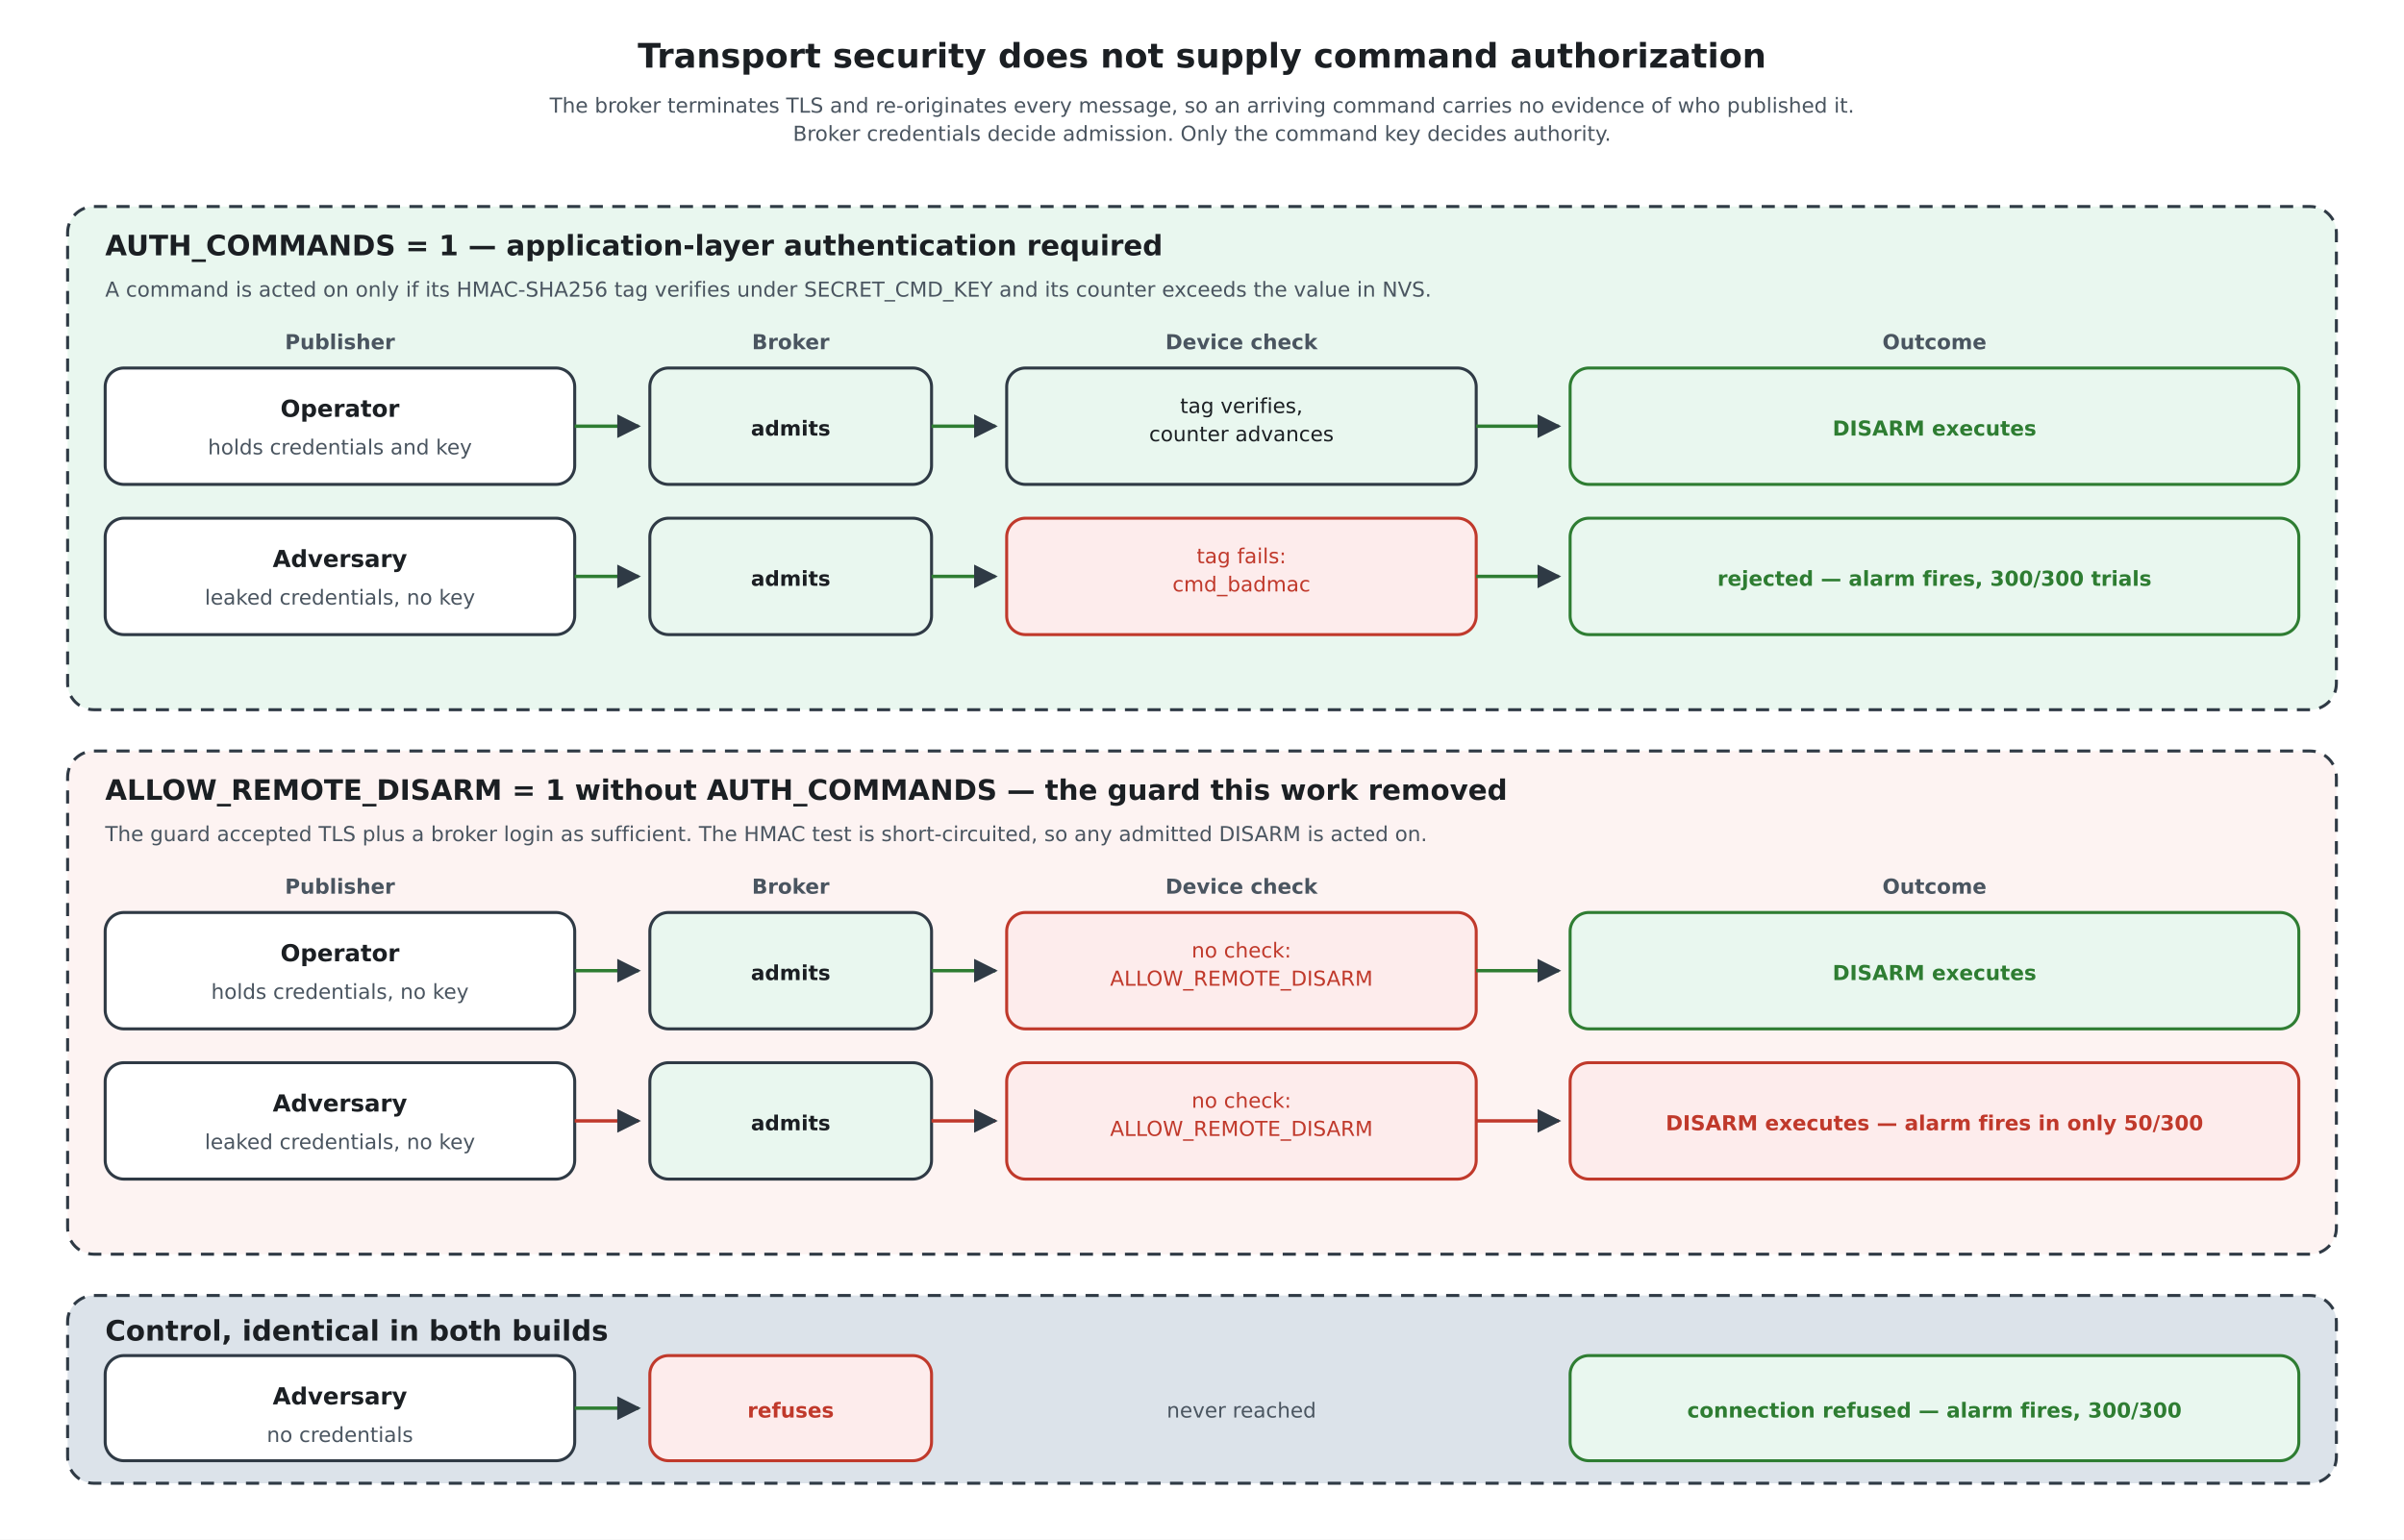
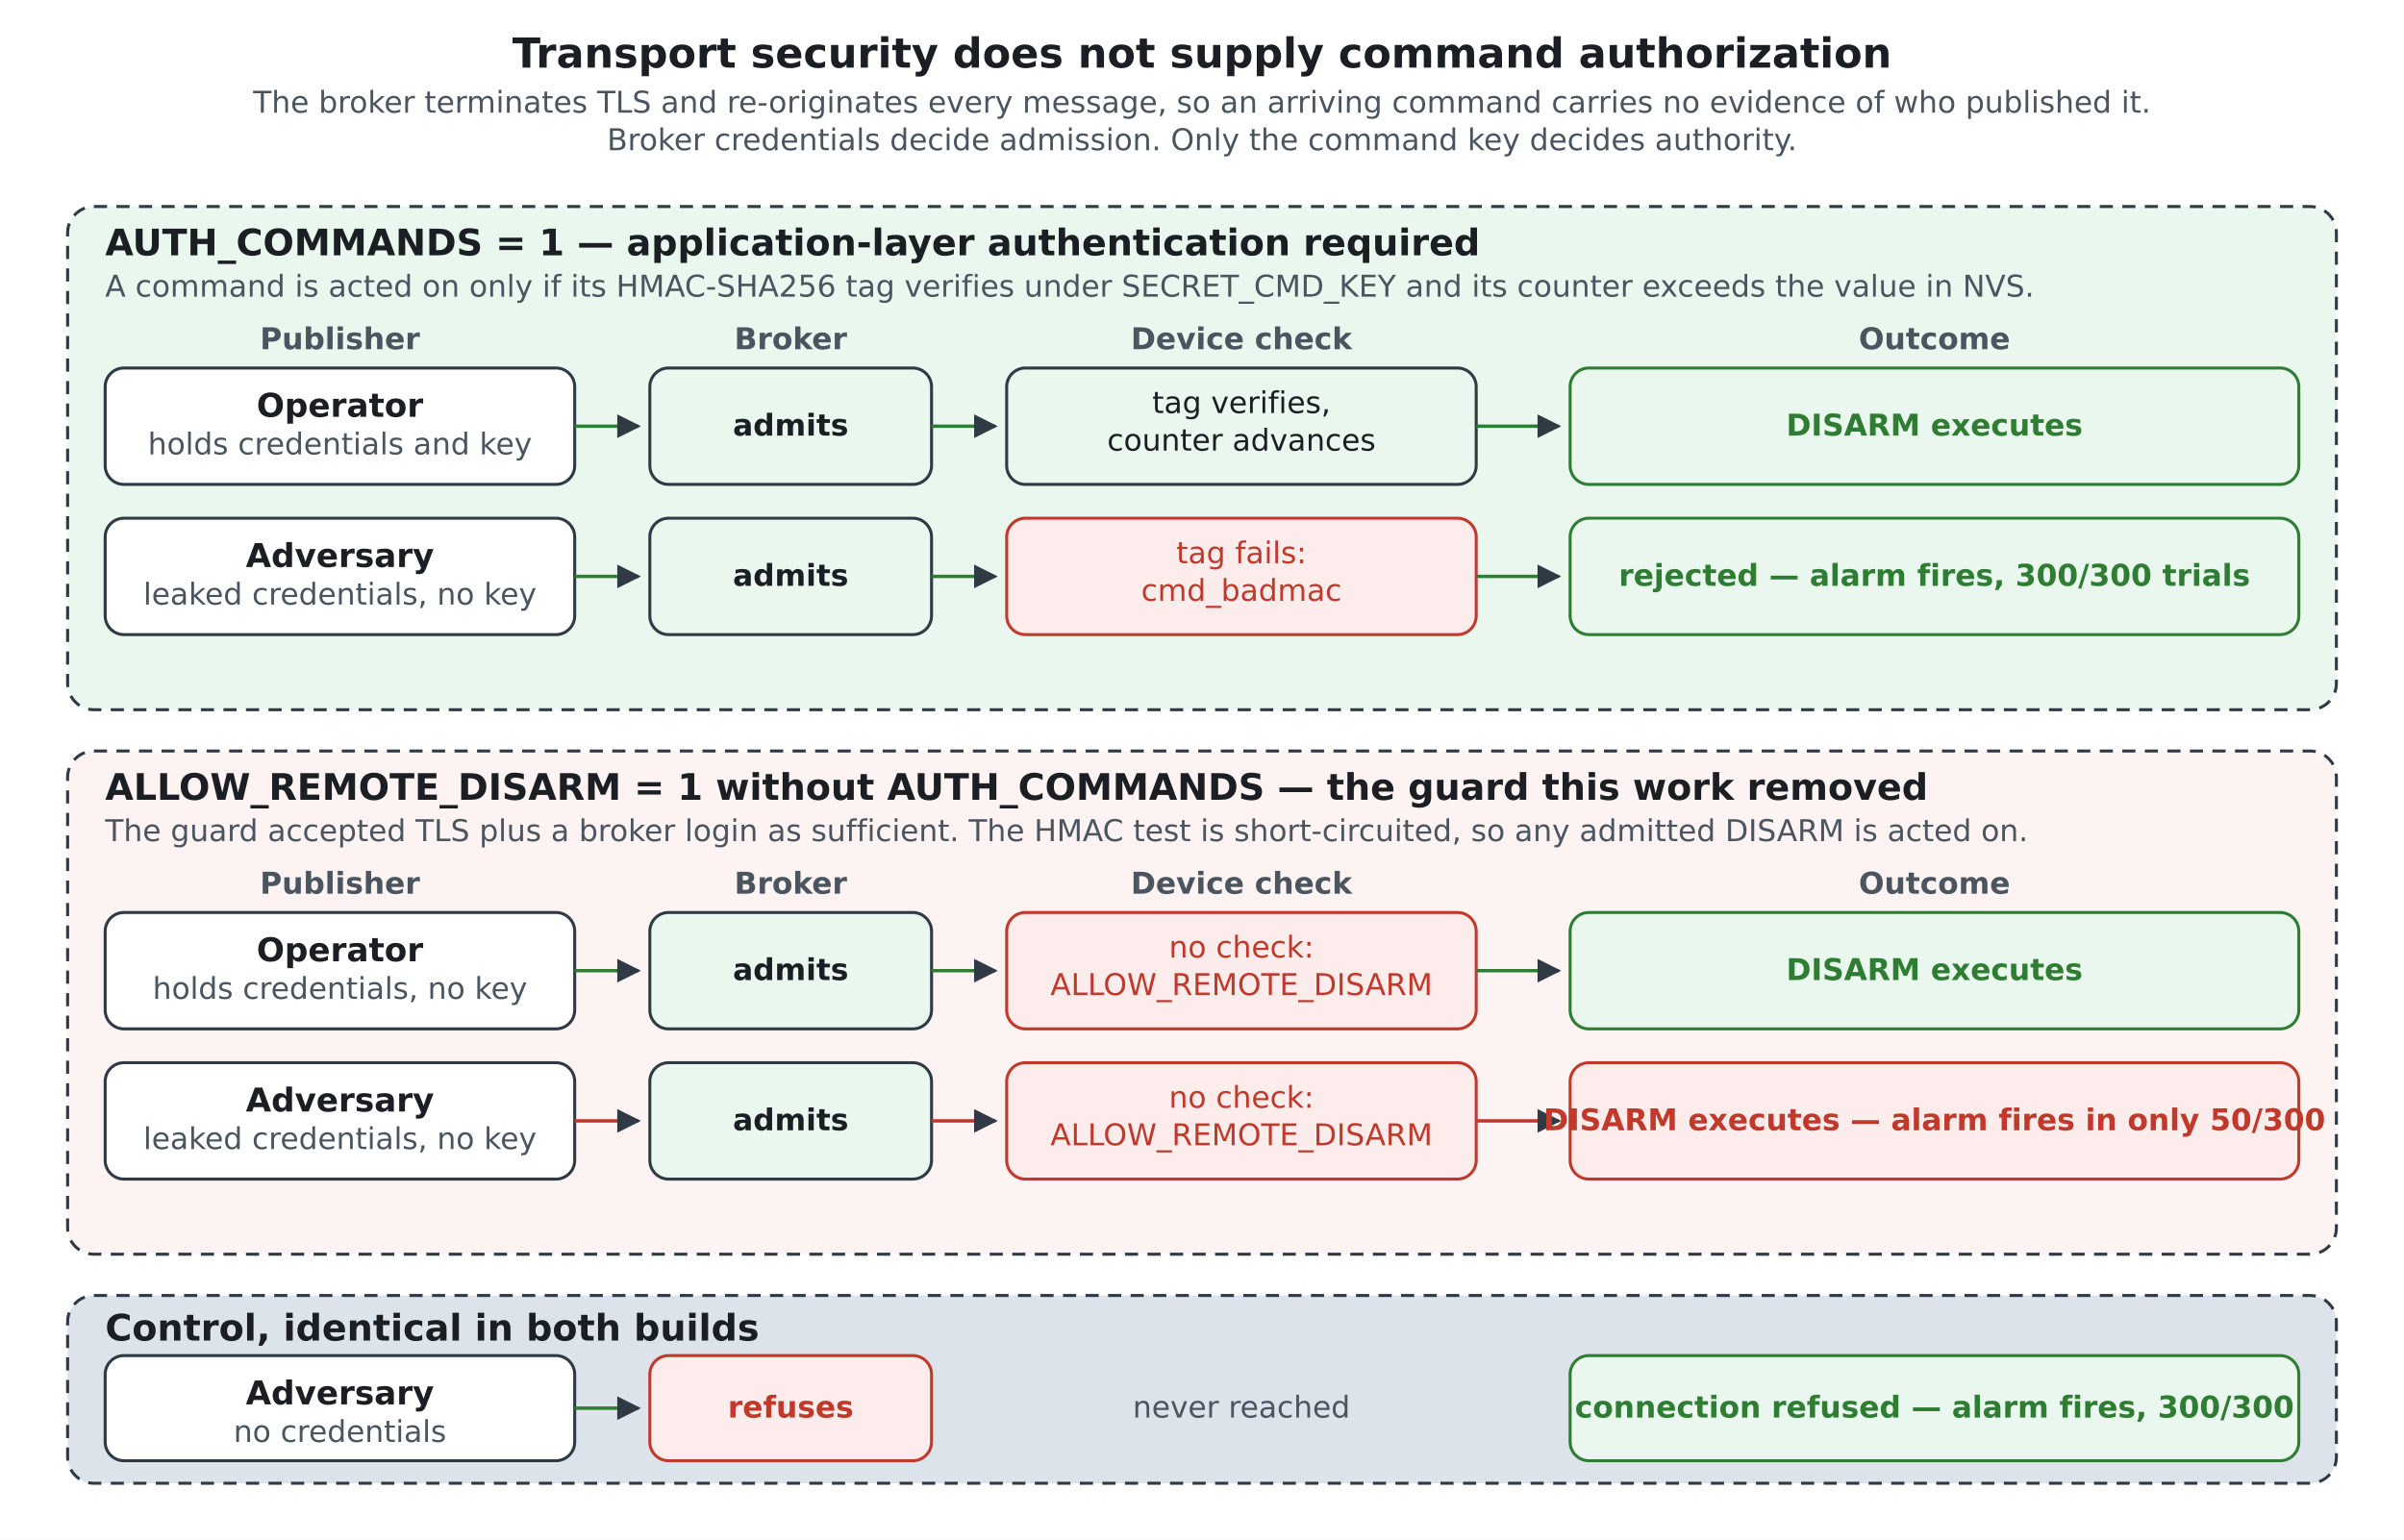
<svg xmlns="http://www.w3.org/2000/svg" width="1280" height="820" viewBox="0 0 1280 820" font-family="DejaVu Sans, Arial, Helvetica, sans-serif">
  <rect width="100%" height="100%" fill="#FFFFFF" />
  <defs>
    <marker id="arr" viewBox="0 0 10 10" refX="9" refY="5" markerWidth="7" markerHeight="7" orient="auto">
      <path d="M0 0 L10 5 L0 10 z" fill="#2F3A45" />
    </marker>
  </defs>
-   <text x="640" y="36" font-size="18" font-family="DejaVu Sans, Arial, Helvetica, sans-serif" text-anchor="middle" fill="#1B1F23" font-weight="bold">Transport security does not supply command authorization</text>
-   <text x="640" y="60" font-size="11" font-family="DejaVu Sans, Arial, Helvetica, sans-serif" text-anchor="middle" fill="#4A5560">The broker terminates TLS and re-originates every message, so an arriving command carries no evidence of who published it.</text>
-   <text x="640" y="75" font-size="11" font-family="DejaVu Sans, Arial, Helvetica, sans-serif" text-anchor="middle" fill="#4A5560">Broker credentials decide admission. Only the command key decides authority.</text>
+   <text x="640" y="36" font-size="22" font-family="DejaVu Sans, Arial, Helvetica, sans-serif" text-anchor="middle" fill="#1B1F23" font-weight="bold">Transport security does not supply command authorization</text>
+   <text x="640" y="60" font-size="16" font-family="DejaVu Sans, Arial, Helvetica, sans-serif" text-anchor="middle" fill="#4A5560">The broker terminates TLS and re-originates every message, so an arriving command carries no evidence of who published it.</text>
+   <text x="640" y="80" font-size="16" font-family="DejaVu Sans, Arial, Helvetica, sans-serif" text-anchor="middle" fill="#4A5560">Broker credentials decide admission. Only the command key decides authority.</text>
  <rect x="36" y="110" width="1208" height="268" rx="14" fill="#E9F7EF" stroke="#2F3A45" stroke-width="1.6" stroke-dasharray="7 5" />
-   <text x="56" y="136" font-size="15" font-family="DejaVu Sans, Arial, Helvetica, sans-serif" text-anchor="start" fill="#1B1F23" font-weight="bold">AUTH_COMMANDS = 1    —  application-layer authentication required</text>
-   <text x="56" y="158" font-size="11" font-family="DejaVu Sans, Arial, Helvetica, sans-serif" text-anchor="start" fill="#4A5560">A command is acted on only if its HMAC-SHA256 tag verifies under SECRET_CMD_KEY and its counter exceeds the value in NVS.</text>
-   <text x="181.0" y="186" font-size="11" font-family="DejaVu Sans, Arial, Helvetica, sans-serif" text-anchor="middle" fill="#4A5560" font-weight="bold">Publisher</text>
-   <text x="421.0" y="186" font-size="11" font-family="DejaVu Sans, Arial, Helvetica, sans-serif" text-anchor="middle" fill="#4A5560" font-weight="bold">Broker</text>
-   <text x="661.0" y="186" font-size="11" font-family="DejaVu Sans, Arial, Helvetica, sans-serif" text-anchor="middle" fill="#4A5560" font-weight="bold">Device check</text>
-   <text x="1030.0" y="186" font-size="11" font-family="DejaVu Sans, Arial, Helvetica, sans-serif" text-anchor="middle" fill="#4A5560" font-weight="bold">Outcome</text>
+   <text x="56" y="136" font-size="19.5" font-family="DejaVu Sans, Arial, Helvetica, sans-serif" text-anchor="start" fill="#1B1F23" font-weight="bold">AUTH_COMMANDS = 1    —  application-layer authentication required</text>
+   <text x="56" y="158" font-size="16" font-family="DejaVu Sans, Arial, Helvetica, sans-serif" text-anchor="start" fill="#4A5560">A command is acted on only if its HMAC-SHA256 tag verifies under SECRET_CMD_KEY and its counter exceeds the value in NVS.</text>
+   <text x="181.0" y="186" font-size="16" font-family="DejaVu Sans, Arial, Helvetica, sans-serif" text-anchor="middle" fill="#4A5560" font-weight="bold">Publisher</text>
+   <text x="421.0" y="186" font-size="16" font-family="DejaVu Sans, Arial, Helvetica, sans-serif" text-anchor="middle" fill="#4A5560" font-weight="bold">Broker</text>
+   <text x="661.0" y="186" font-size="16" font-family="DejaVu Sans, Arial, Helvetica, sans-serif" text-anchor="middle" fill="#4A5560" font-weight="bold">Device check</text>
+   <text x="1030.0" y="186" font-size="16" font-family="DejaVu Sans, Arial, Helvetica, sans-serif" text-anchor="middle" fill="#4A5560" font-weight="bold">Outcome</text>
  <rect x="56" y="196" width="250" height="62" rx="10" fill="#FFFFFF" stroke="#2F3A45" stroke-width="1.6" />
-   <text x="181.0" y="222" font-size="12.5" font-family="DejaVu Sans, Arial, Helvetica, sans-serif" text-anchor="middle" fill="#1B1F23" font-weight="bold">Operator</text>
-   <text x="181.0" y="242" font-size="11" font-family="DejaVu Sans, Arial, Helvetica, sans-serif" text-anchor="middle" fill="#4A5560">holds credentials and key</text>
+   <text x="181.0" y="222" font-size="17.5" font-family="DejaVu Sans, Arial, Helvetica, sans-serif" text-anchor="middle" fill="#1B1F23" font-weight="bold">Operator</text>
+   <text x="181.0" y="242" font-size="16" font-family="DejaVu Sans, Arial, Helvetica, sans-serif" text-anchor="middle" fill="#4A5560">holds credentials and key</text>
  <path d="M306 227.0 L340 227.0" fill="none" stroke="#2E7D32" stroke-width="1.8" marker-end="url(#arr)" />
  <rect x="346" y="196" width="150" height="62" rx="10" fill="#E9F7EF" stroke="#2F3A45" stroke-width="1.6" />
-   <text x="421.0" y="232.0" font-size="11" font-family="DejaVu Sans, Arial, Helvetica, sans-serif" text-anchor="middle" fill="#1B1F23" font-weight="bold">admits</text>
+   <text x="421.0" y="232.0" font-size="16" font-family="DejaVu Sans, Arial, Helvetica, sans-serif" text-anchor="middle" fill="#1B1F23" font-weight="bold">admits</text>
  <path d="M496 227.0 L530 227.0" fill="none" stroke="#2E7D32" stroke-width="1.8" marker-end="url(#arr)" />
  <rect x="536" y="196" width="250" height="62" rx="10" fill="#E9F7EF" stroke="#2F3A45" stroke-width="1.6" />
-   <text x="661.0" y="220" font-size="11" font-family="DejaVu Sans, Arial, Helvetica, sans-serif" text-anchor="middle" fill="#1B1F23">tag verifies,</text>
-   <text x="661.0" y="235" font-size="11" font-family="DejaVu Sans, Arial, Helvetica, sans-serif" text-anchor="middle" fill="#1B1F23">counter advances</text>
+   <text x="661.0" y="220" font-size="16" font-family="DejaVu Sans, Arial, Helvetica, sans-serif" text-anchor="middle" fill="#1B1F23">tag verifies,</text>
+   <text x="661.0" y="240" font-size="16" font-family="DejaVu Sans, Arial, Helvetica, sans-serif" text-anchor="middle" fill="#1B1F23">counter advances</text>
  <path d="M786 227.0 L830 227.0" fill="none" stroke="#2E7D32" stroke-width="1.8" marker-end="url(#arr)" />
  <rect x="836" y="196" width="388" height="62" rx="10" fill="#E9F7EF" stroke="#2E7D32" stroke-width="1.6" />
-   <text x="1030.0" y="232.0" font-size="11" font-family="DejaVu Sans, Arial, Helvetica, sans-serif" text-anchor="middle" fill="#2E7D32" font-weight="bold">DISARM executes</text>
+   <text x="1030.0" y="232.0" font-size="16" font-family="DejaVu Sans, Arial, Helvetica, sans-serif" text-anchor="middle" fill="#2E7D32" font-weight="bold">DISARM executes</text>
  <rect x="56" y="276" width="250" height="62" rx="10" fill="#FFFFFF" stroke="#2F3A45" stroke-width="1.6" />
-   <text x="181.0" y="302" font-size="12.5" font-family="DejaVu Sans, Arial, Helvetica, sans-serif" text-anchor="middle" fill="#1B1F23" font-weight="bold">Adversary</text>
-   <text x="181.0" y="322" font-size="11" font-family="DejaVu Sans, Arial, Helvetica, sans-serif" text-anchor="middle" fill="#4A5560">leaked credentials, no key</text>
+   <text x="181.0" y="302" font-size="17.5" font-family="DejaVu Sans, Arial, Helvetica, sans-serif" text-anchor="middle" fill="#1B1F23" font-weight="bold">Adversary</text>
+   <text x="181.0" y="322" font-size="16" font-family="DejaVu Sans, Arial, Helvetica, sans-serif" text-anchor="middle" fill="#4A5560">leaked credentials, no key</text>
  <path d="M306 307.0 L340 307.0" fill="none" stroke="#2E7D32" stroke-width="1.8" marker-end="url(#arr)" />
  <rect x="346" y="276" width="150" height="62" rx="10" fill="#E9F7EF" stroke="#2F3A45" stroke-width="1.6" />
-   <text x="421.0" y="312.0" font-size="11" font-family="DejaVu Sans, Arial, Helvetica, sans-serif" text-anchor="middle" fill="#1B1F23" font-weight="bold">admits</text>
+   <text x="421.0" y="312.0" font-size="16" font-family="DejaVu Sans, Arial, Helvetica, sans-serif" text-anchor="middle" fill="#1B1F23" font-weight="bold">admits</text>
  <path d="M496 307.0 L530 307.0" fill="none" stroke="#2E7D32" stroke-width="1.8" marker-end="url(#arr)" />
  <rect x="536" y="276" width="250" height="62" rx="10" fill="#FDECEC" stroke="#C0392B" stroke-width="1.6" />
-   <text x="661.0" y="300" font-size="11" font-family="DejaVu Sans, Arial, Helvetica, sans-serif" text-anchor="middle" fill="#C0392B">tag fails:</text>
-   <text x="661.0" y="315" font-size="11" font-family="DejaVu Sans, Arial, Helvetica, sans-serif" text-anchor="middle" fill="#C0392B">cmd_badmac</text>
+   <text x="661.0" y="300" font-size="16" font-family="DejaVu Sans, Arial, Helvetica, sans-serif" text-anchor="middle" fill="#C0392B">tag fails:</text>
+   <text x="661.0" y="320" font-size="16" font-family="DejaVu Sans, Arial, Helvetica, sans-serif" text-anchor="middle" fill="#C0392B">cmd_badmac</text>
  <path d="M786 307.0 L830 307.0" fill="none" stroke="#2E7D32" stroke-width="1.8" marker-end="url(#arr)" />
  <rect x="836" y="276" width="388" height="62" rx="10" fill="#E9F7EF" stroke="#2E7D32" stroke-width="1.6" />
-   <text x="1030.0" y="312.0" font-size="11" font-family="DejaVu Sans, Arial, Helvetica, sans-serif" text-anchor="middle" fill="#2E7D32" font-weight="bold">rejected — alarm fires, 300/300 trials</text>
+   <text x="1030.0" y="312.0" font-size="16" font-family="DejaVu Sans, Arial, Helvetica, sans-serif" text-anchor="middle" fill="#2E7D32" font-weight="bold">rejected — alarm fires, 300/300 trials</text>
  <rect x="36" y="400" width="1208" height="268" rx="14" fill="#FDF3F2" stroke="#2F3A45" stroke-width="1.6" stroke-dasharray="7 5" />
-   <text x="56" y="426" font-size="15" font-family="DejaVu Sans, Arial, Helvetica, sans-serif" text-anchor="start" fill="#1B1F23" font-weight="bold">ALLOW_REMOTE_DISARM = 1 without AUTH_COMMANDS   —  the guard this work removed</text>
-   <text x="56" y="448" font-size="11" font-family="DejaVu Sans, Arial, Helvetica, sans-serif" text-anchor="start" fill="#4A5560">The guard accepted TLS plus a broker login as sufficient. The HMAC test is short-circuited, so any admitted DISARM is acted on.</text>
-   <text x="181.0" y="476" font-size="11" font-family="DejaVu Sans, Arial, Helvetica, sans-serif" text-anchor="middle" fill="#4A5560" font-weight="bold">Publisher</text>
-   <text x="421.0" y="476" font-size="11" font-family="DejaVu Sans, Arial, Helvetica, sans-serif" text-anchor="middle" fill="#4A5560" font-weight="bold">Broker</text>
-   <text x="661.0" y="476" font-size="11" font-family="DejaVu Sans, Arial, Helvetica, sans-serif" text-anchor="middle" fill="#4A5560" font-weight="bold">Device check</text>
-   <text x="1030.0" y="476" font-size="11" font-family="DejaVu Sans, Arial, Helvetica, sans-serif" text-anchor="middle" fill="#4A5560" font-weight="bold">Outcome</text>
+   <text x="56" y="426" font-size="19.5" font-family="DejaVu Sans, Arial, Helvetica, sans-serif" text-anchor="start" fill="#1B1F23" font-weight="bold">ALLOW_REMOTE_DISARM = 1 without AUTH_COMMANDS   —  the guard this work removed</text>
+   <text x="56" y="448" font-size="16" font-family="DejaVu Sans, Arial, Helvetica, sans-serif" text-anchor="start" fill="#4A5560">The guard accepted TLS plus a broker login as sufficient. The HMAC test is short-circuited, so any admitted DISARM is acted on.</text>
+   <text x="181.0" y="476" font-size="16" font-family="DejaVu Sans, Arial, Helvetica, sans-serif" text-anchor="middle" fill="#4A5560" font-weight="bold">Publisher</text>
+   <text x="421.0" y="476" font-size="16" font-family="DejaVu Sans, Arial, Helvetica, sans-serif" text-anchor="middle" fill="#4A5560" font-weight="bold">Broker</text>
+   <text x="661.0" y="476" font-size="16" font-family="DejaVu Sans, Arial, Helvetica, sans-serif" text-anchor="middle" fill="#4A5560" font-weight="bold">Device check</text>
+   <text x="1030.0" y="476" font-size="16" font-family="DejaVu Sans, Arial, Helvetica, sans-serif" text-anchor="middle" fill="#4A5560" font-weight="bold">Outcome</text>
  <rect x="56" y="486" width="250" height="62" rx="10" fill="#FFFFFF" stroke="#2F3A45" stroke-width="1.6" />
-   <text x="181.0" y="512" font-size="12.5" font-family="DejaVu Sans, Arial, Helvetica, sans-serif" text-anchor="middle" fill="#1B1F23" font-weight="bold">Operator</text>
-   <text x="181.0" y="532" font-size="11" font-family="DejaVu Sans, Arial, Helvetica, sans-serif" text-anchor="middle" fill="#4A5560">holds credentials, no key</text>
+   <text x="181.0" y="512" font-size="17.5" font-family="DejaVu Sans, Arial, Helvetica, sans-serif" text-anchor="middle" fill="#1B1F23" font-weight="bold">Operator</text>
+   <text x="181.0" y="532" font-size="16" font-family="DejaVu Sans, Arial, Helvetica, sans-serif" text-anchor="middle" fill="#4A5560">holds credentials, no key</text>
  <path d="M306 517.0 L340 517.0" fill="none" stroke="#2E7D32" stroke-width="1.8" marker-end="url(#arr)" />
  <rect x="346" y="486" width="150" height="62" rx="10" fill="#E9F7EF" stroke="#2F3A45" stroke-width="1.6" />
-   <text x="421.0" y="522.0" font-size="11" font-family="DejaVu Sans, Arial, Helvetica, sans-serif" text-anchor="middle" fill="#1B1F23" font-weight="bold">admits</text>
+   <text x="421.0" y="522.0" font-size="16" font-family="DejaVu Sans, Arial, Helvetica, sans-serif" text-anchor="middle" fill="#1B1F23" font-weight="bold">admits</text>
  <path d="M496 517.0 L530 517.0" fill="none" stroke="#2E7D32" stroke-width="1.8" marker-end="url(#arr)" />
  <rect x="536" y="486" width="250" height="62" rx="10" fill="#FDECEC" stroke="#C0392B" stroke-width="1.6" />
-   <text x="661.0" y="510" font-size="11" font-family="DejaVu Sans, Arial, Helvetica, sans-serif" text-anchor="middle" fill="#C0392B">no check:</text>
-   <text x="661.0" y="525" font-size="11" font-family="DejaVu Sans, Arial, Helvetica, sans-serif" text-anchor="middle" fill="#C0392B">ALLOW_REMOTE_DISARM</text>
+   <text x="661.0" y="510" font-size="16" font-family="DejaVu Sans, Arial, Helvetica, sans-serif" text-anchor="middle" fill="#C0392B">no check:</text>
+   <text x="661.0" y="530" font-size="16" font-family="DejaVu Sans, Arial, Helvetica, sans-serif" text-anchor="middle" fill="#C0392B">ALLOW_REMOTE_DISARM</text>
  <path d="M786 517.0 L830 517.0" fill="none" stroke="#2E7D32" stroke-width="1.8" marker-end="url(#arr)" />
  <rect x="836" y="486" width="388" height="62" rx="10" fill="#E9F7EF" stroke="#2E7D32" stroke-width="1.6" />
-   <text x="1030.0" y="522.0" font-size="11" font-family="DejaVu Sans, Arial, Helvetica, sans-serif" text-anchor="middle" fill="#2E7D32" font-weight="bold">DISARM executes</text>
+   <text x="1030.0" y="522.0" font-size="16" font-family="DejaVu Sans, Arial, Helvetica, sans-serif" text-anchor="middle" fill="#2E7D32" font-weight="bold">DISARM executes</text>
  <rect x="56" y="566" width="250" height="62" rx="10" fill="#FFFFFF" stroke="#2F3A45" stroke-width="1.6" />
-   <text x="181.0" y="592" font-size="12.5" font-family="DejaVu Sans, Arial, Helvetica, sans-serif" text-anchor="middle" fill="#1B1F23" font-weight="bold">Adversary</text>
-   <text x="181.0" y="612" font-size="11" font-family="DejaVu Sans, Arial, Helvetica, sans-serif" text-anchor="middle" fill="#4A5560">leaked credentials, no key</text>
+   <text x="181.0" y="592" font-size="17.5" font-family="DejaVu Sans, Arial, Helvetica, sans-serif" text-anchor="middle" fill="#1B1F23" font-weight="bold">Adversary</text>
+   <text x="181.0" y="612" font-size="16" font-family="DejaVu Sans, Arial, Helvetica, sans-serif" text-anchor="middle" fill="#4A5560">leaked credentials, no key</text>
  <path d="M306 597.0 L340 597.0" fill="none" stroke="#C0392B" stroke-width="1.8" marker-end="url(#arr)" />
  <rect x="346" y="566" width="150" height="62" rx="10" fill="#E9F7EF" stroke="#2F3A45" stroke-width="1.6" />
-   <text x="421.0" y="602.0" font-size="11" font-family="DejaVu Sans, Arial, Helvetica, sans-serif" text-anchor="middle" fill="#1B1F23" font-weight="bold">admits</text>
+   <text x="421.0" y="602.0" font-size="16" font-family="DejaVu Sans, Arial, Helvetica, sans-serif" text-anchor="middle" fill="#1B1F23" font-weight="bold">admits</text>
  <path d="M496 597.0 L530 597.0" fill="none" stroke="#C0392B" stroke-width="1.8" marker-end="url(#arr)" />
  <rect x="536" y="566" width="250" height="62" rx="10" fill="#FDECEC" stroke="#C0392B" stroke-width="1.6" />
-   <text x="661.0" y="590" font-size="11" font-family="DejaVu Sans, Arial, Helvetica, sans-serif" text-anchor="middle" fill="#C0392B">no check:</text>
-   <text x="661.0" y="605" font-size="11" font-family="DejaVu Sans, Arial, Helvetica, sans-serif" text-anchor="middle" fill="#C0392B">ALLOW_REMOTE_DISARM</text>
+   <text x="661.0" y="590" font-size="16" font-family="DejaVu Sans, Arial, Helvetica, sans-serif" text-anchor="middle" fill="#C0392B">no check:</text>
+   <text x="661.0" y="610" font-size="16" font-family="DejaVu Sans, Arial, Helvetica, sans-serif" text-anchor="middle" fill="#C0392B">ALLOW_REMOTE_DISARM</text>
  <path d="M786 597.0 L830 597.0" fill="none" stroke="#C0392B" stroke-width="1.8" marker-end="url(#arr)" />
  <rect x="836" y="566" width="388" height="62" rx="10" fill="#FDECEC" stroke="#C0392B" stroke-width="1.6" />
-   <text x="1030.0" y="602.0" font-size="11" font-family="DejaVu Sans, Arial, Helvetica, sans-serif" text-anchor="middle" fill="#C0392B" font-weight="bold">DISARM executes — alarm fires in only 50/300</text>
+   <text x="1030.0" y="602.0" font-size="16" font-family="DejaVu Sans, Arial, Helvetica, sans-serif" text-anchor="middle" fill="#C0392B" font-weight="bold">DISARM executes — alarm fires in only 50/300</text>
  <rect x="36" y="690" width="1208" height="100" rx="14" fill="#DCE3EA" stroke="#2F3A45" stroke-width="1.6" stroke-dasharray="7 5" />
-   <text x="56" y="714" font-size="15" font-family="DejaVu Sans, Arial, Helvetica, sans-serif" text-anchor="start" fill="#1B1F23" font-weight="bold">Control, identical in both builds</text>
+   <text x="56" y="714" font-size="19.5" font-family="DejaVu Sans, Arial, Helvetica, sans-serif" text-anchor="start" fill="#1B1F23" font-weight="bold">Control, identical in both builds</text>
  <rect x="56" y="722" width="250" height="56" rx="10" fill="#FFFFFF" stroke="#2F3A45" stroke-width="1.6" />
-   <text x="181.0" y="748" font-size="12.5" font-family="DejaVu Sans, Arial, Helvetica, sans-serif" text-anchor="middle" fill="#1B1F23" font-weight="bold">Adversary</text>
-   <text x="181.0" y="768" font-size="11" font-family="DejaVu Sans, Arial, Helvetica, sans-serif" text-anchor="middle" fill="#4A5560">no credentials</text>
+   <text x="181.0" y="748" font-size="17.5" font-family="DejaVu Sans, Arial, Helvetica, sans-serif" text-anchor="middle" fill="#1B1F23" font-weight="bold">Adversary</text>
+   <text x="181.0" y="768" font-size="16" font-family="DejaVu Sans, Arial, Helvetica, sans-serif" text-anchor="middle" fill="#4A5560">no credentials</text>
  <path d="M306 750.0 L340 750.0" fill="none" stroke="#2E7D32" stroke-width="1.8" marker-end="url(#arr)" />
  <rect x="346" y="722" width="150" height="56" rx="10" fill="#FDECEC" stroke="#C0392B" stroke-width="1.6" />
-   <text x="421.0" y="755.0" font-size="11" font-family="DejaVu Sans, Arial, Helvetica, sans-serif" text-anchor="middle" fill="#C0392B" font-weight="bold">refuses</text>
-   <text x="661.0" y="755.0" font-size="11" font-family="DejaVu Sans, Arial, Helvetica, sans-serif" text-anchor="middle" fill="#4A5560">never reached</text>
+   <text x="421.0" y="755.0" font-size="16" font-family="DejaVu Sans, Arial, Helvetica, sans-serif" text-anchor="middle" fill="#C0392B" font-weight="bold">refuses</text>
+   <text x="661.0" y="755.0" font-size="16" font-family="DejaVu Sans, Arial, Helvetica, sans-serif" text-anchor="middle" fill="#4A5560">never reached</text>
  <rect x="836" y="722" width="388" height="56" rx="10" fill="#E9F7EF" stroke="#2E7D32" stroke-width="1.6" />
-   <text x="1030.0" y="755.0" font-size="11" font-family="DejaVu Sans, Arial, Helvetica, sans-serif" text-anchor="middle" fill="#2E7D32" font-weight="bold">connection refused — alarm fires, 300/300</text>
+   <text x="1030.0" y="755.0" font-size="16" font-family="DejaVu Sans, Arial, Helvetica, sans-serif" text-anchor="middle" fill="#2E7D32" font-weight="bold">connection refused — alarm fires, 300/300</text>
</svg>
